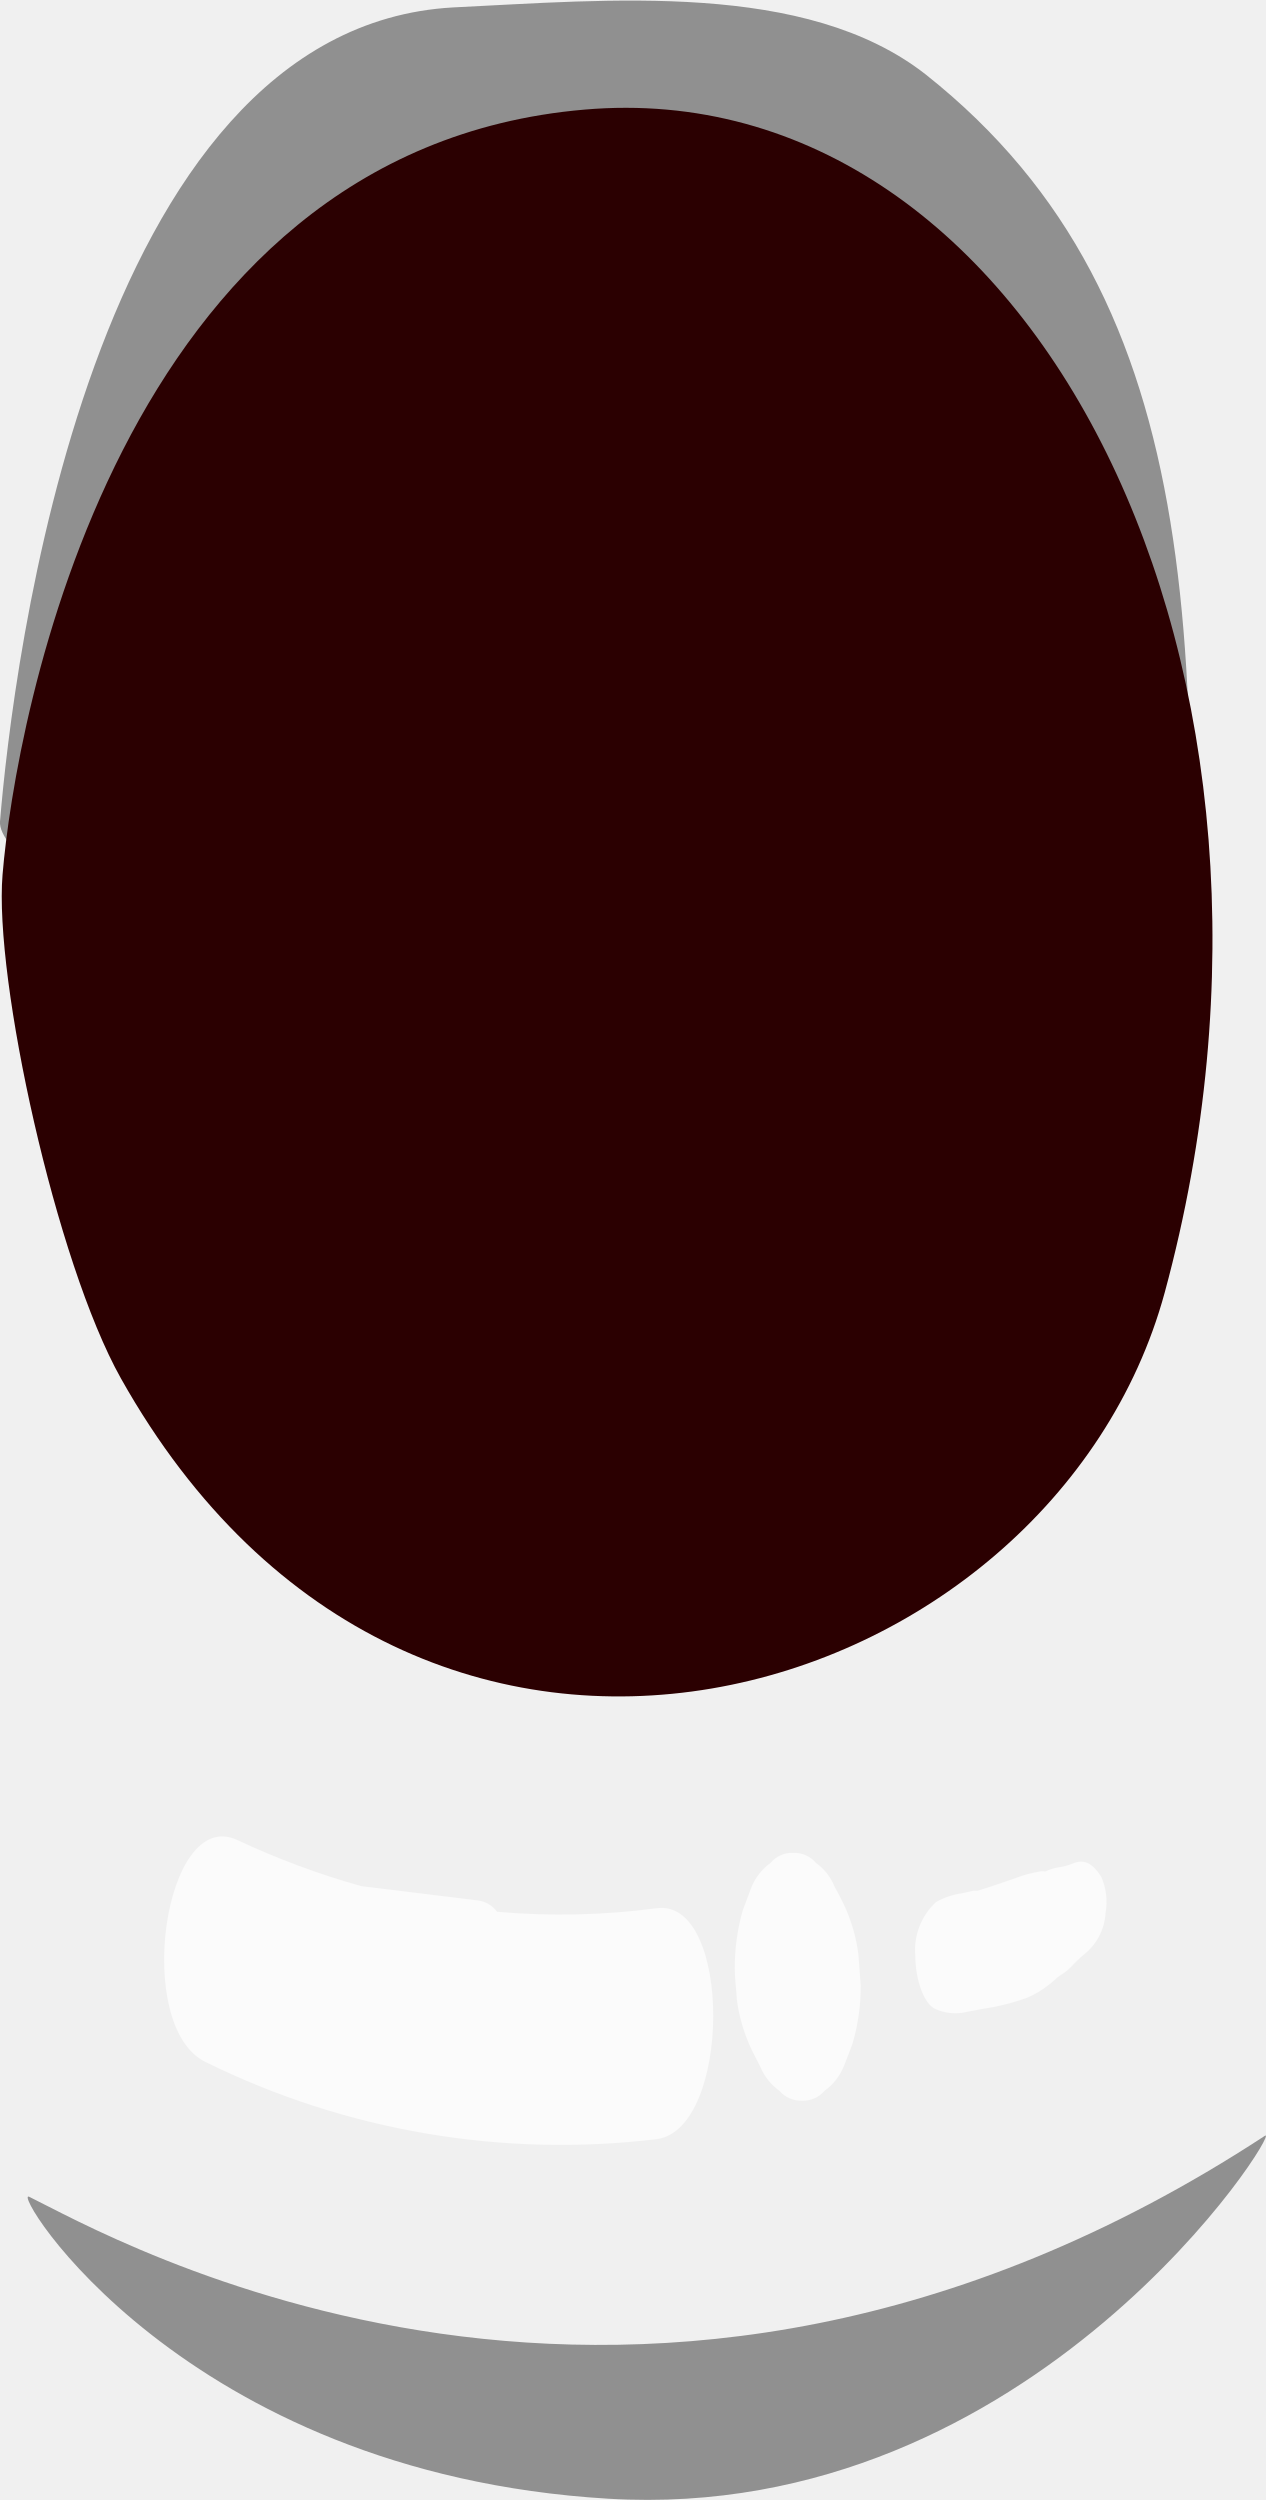
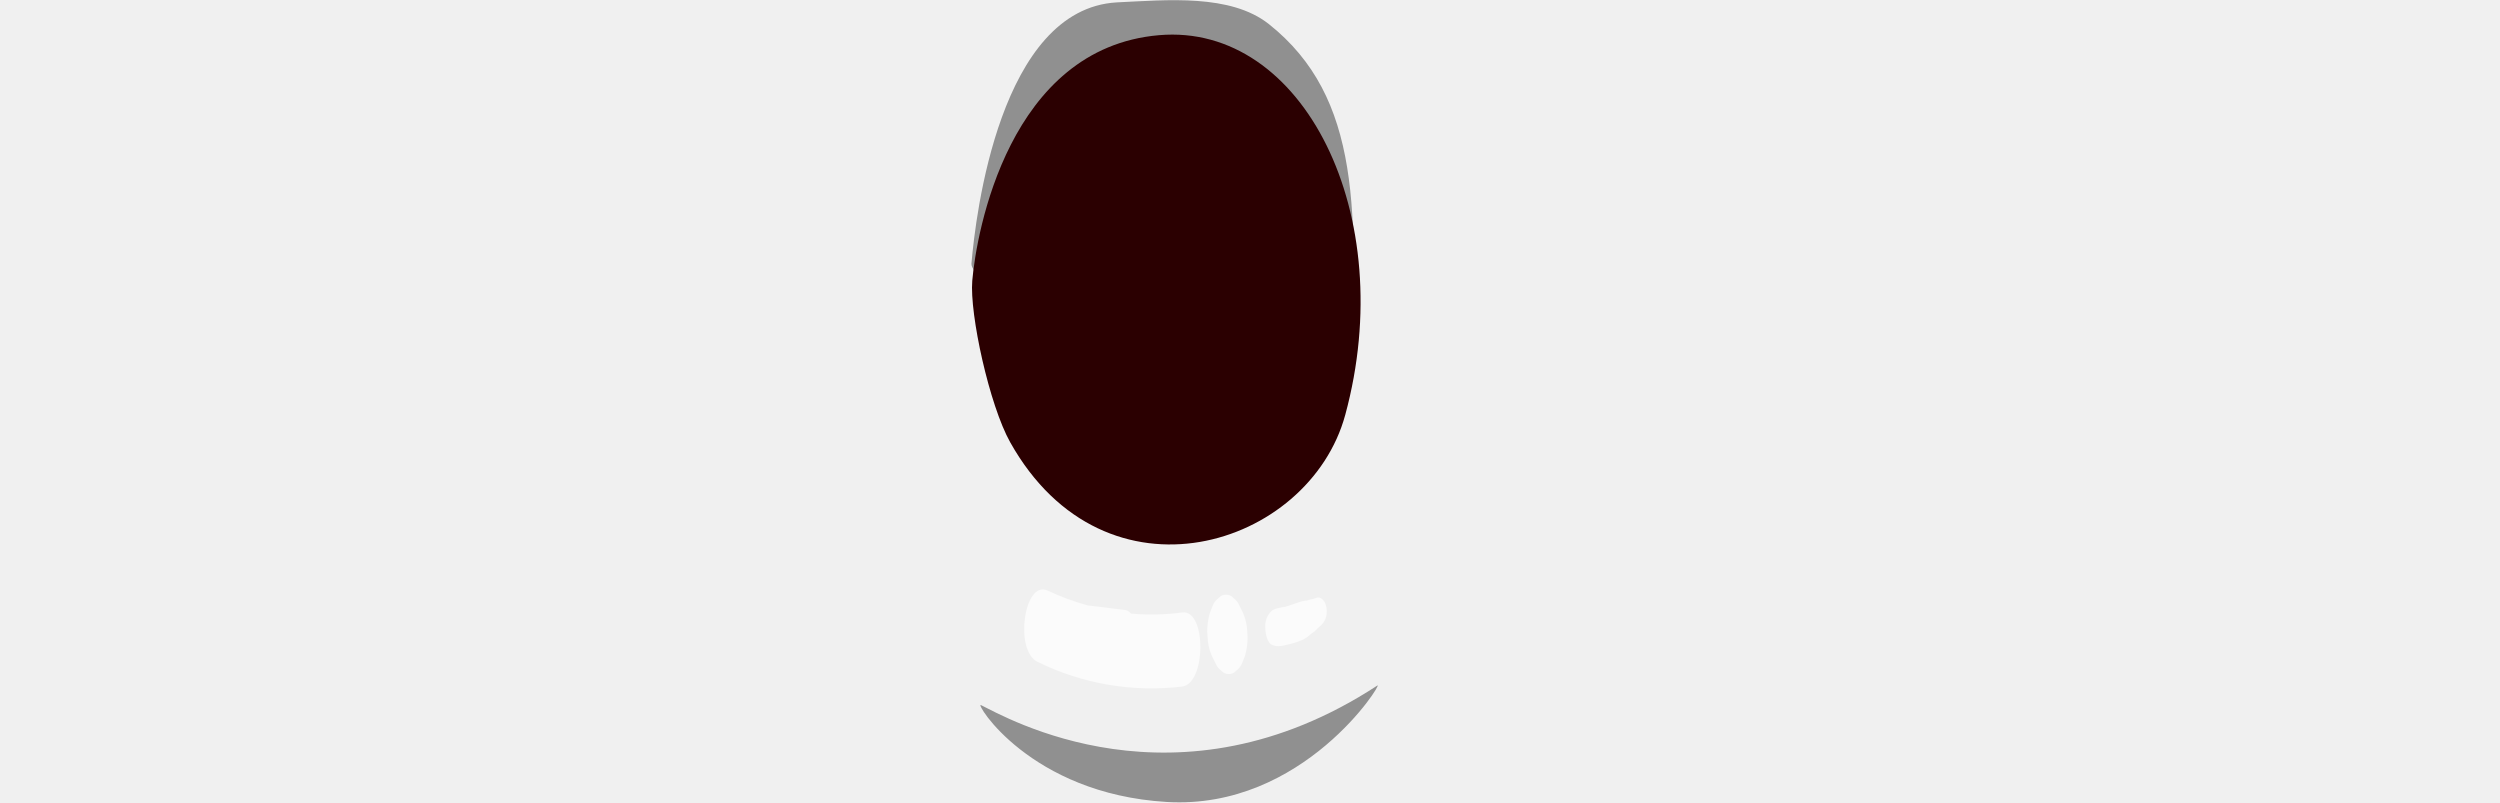
- <svg xmlns="http://www.w3.org/2000/svg" viewBox="0 0 49.43 97.62">
+ <svg xmlns="http://www.w3.org/2000/svg" viewBox="0 0 304.16 97.62">
  <defs>
    <style>
      .cls-1 {
        fill-opacity: 0.4;
      }

      .cls-2 {
        fill: #2b0001;
      }

      .cls-3 {
        opacity: 0.4;
      }

      .cls-4 {
        fill: #fff;
        opacity: 0.7;
      }
+ 
+       .cls-5 {
+         fill: none;
+       }
    </style>
  </defs>
  <g id="Layer_2" data-name="Layer 2">
    <g id="Layer_2-2" data-name="Layer 2">
      <g id="WO-o">
-         <path class="cls-1" d="M46,46.91c1.06-21.07,1.42-35.06-9.85-44C31.47-.76,23.75,0,17.69.29,3.47,1.09.49,26.16,0,32.08-.34,36.15,45.36,59.89,46,46.91Z" />
-         <path class="cls-2" d="M45.48,50.47c6.6-24.31-5.11-47.71-22.66-46.19C4.55,5.85.59,28.23.1,34.15c-.34,4.07,2.08,15.14,4.62,19.67C16.28,74.43,41.08,66.63,45.48,50.47Z" />
+         <path class="cls-1" d="M164.2,46.91c1.06-21.07,1.42-35.06-9.85-44C149.67-.76,142,0,135.88.29c-14.21.8-17.19,25.87-17.69,31.79C117.86,36.15,163.55,59.89,164.2,46.91Z" />
+         <path class="cls-2" d="M163.67,50.47c6.6-24.31-5.11-47.71-22.66-46.19-18.27,1.57-22.22,24-22.72,29.87-.34,4.07,2.08,15.14,4.62,19.67C134.48,74.43,159.28,66.63,163.67,50.47Z" />
        <g>
-           <path class="cls-3" d="M49.39,83.4c-24.45,16-45.32,3.8-48.25,2.38C.37,85.4,7.07,96.57,23.75,97.57S50.15,82.9,49.39,83.4Z" />
-           <path class="cls-4" d="M25.65,74.51a28.36,28.36,0,0,1-6.24.14,1.11,1.11,0,0,0-.73-.44l-4.57-.56a31.27,31.27,0,0,1-4.84-1.8c-2.87-1.35-4.1,7.33-1.22,8.68a31.36,31.36,0,0,0,17.6,3C28.57,83.13,28.6,74.13,25.65,74.51Z" />
-           <path class="cls-4" d="M33.52,76.32a6.49,6.49,0,0,0-.59-2c-.11-.22-.22-.44-.34-.65a2.11,2.11,0,0,0-.73-.93,1.1,1.1,0,0,0-.89-.39,1.08,1.08,0,0,0-.88.39,2.19,2.19,0,0,0-.74.93L29,74.6a8.25,8.25,0,0,0-.31,2.27c0,.4.06.8.08,1.19a6.47,6.47,0,0,0,.59,2l.33.65a2.19,2.19,0,0,0,.74.93,1.13,1.13,0,0,0,.89.39,1.11,1.11,0,0,0,.88-.39,2.19,2.19,0,0,0,.74-.93c.12-.3.24-.6.35-.91a7.88,7.88,0,0,0,.32-2.27Z" />
-           <path class="cls-4" d="M43,73.28c-.33-.52-.66-.69-1.07-.53a2.39,2.39,0,0,1-.62.17,1.82,1.82,0,0,0-.5.16l0,0a.42.42,0,0,0-.22,0,4.5,4.5,0,0,0-.92.25c-.5.17-1,.35-1.5.5l-.07,0H38l-.45.1a2.82,2.82,0,0,0-1,.34,2.55,2.55,0,0,0-.81,2.1c0,.9.33,1.91.81,2.09a1.93,1.93,0,0,0,1,.14l.79-.15A9.06,9.06,0,0,0,40.13,78a3.59,3.59,0,0,0,.75-.44,3.92,3.92,0,0,0,.33-.27l.06-.06c.14-.11.28-.18.42-.3s.45-.47.65-.62a2.22,2.22,0,0,0,.83-1.61A2.43,2.43,0,0,0,43,73.28Z" />
+           <path class="cls-3" d="M167.58,83.4c-24.45,16-45.32,3.8-48.24,2.38-.77-.38,5.92,10.79,22.6,11.79S168.34,82.9,167.58,83.4Z" />
+           <path class="cls-4" d="M143.84,74.51a28.35,28.35,0,0,1-6.24.14,1.11,1.11,0,0,0-.73-.44l-4.57-.56a31.27,31.27,0,0,1-4.84-1.8c-2.87-1.35-4.09,7.33-1.22,8.68a31.37,31.37,0,0,0,17.6,3C146.77,83.13,146.79,74.13,143.84,74.51Z" />
+           <path class="cls-4" d="M151.71,76.32a6.49,6.49,0,0,0-.59-2l-.33-.65a2.19,2.19,0,0,0-.74-.93,1.08,1.08,0,0,0-.88-.39,1.1,1.1,0,0,0-.89.39,2.11,2.11,0,0,0-.73.93l-.36.91a8.24,8.24,0,0,0-.32,2.27l.09,1.19a6,6,0,0,0,.59,2l.33.65a2.11,2.11,0,0,0,.73.93,1.13,1.13,0,0,0,.89.39,1.11,1.11,0,0,0,.88-.39,2.12,2.12,0,0,0,.74-.93l.36-.91a8.25,8.25,0,0,0,.31-2.27Z" />
+           <path class="cls-4" d="M161.18,73.28c-.33-.52-.67-.69-1.08-.53a2.39,2.39,0,0,1-.62.17,1.94,1.94,0,0,0-.5.16l0,0a.38.38,0,0,0-.21,0,4.42,4.42,0,0,0-.93.25c-.5.17-1,.35-1.5.5l-.07,0h-.06l-.45.1a2.7,2.7,0,0,0-1,.34,2.52,2.52,0,0,0-.82,2.1c0,.9.33,1.91.82,2.09a1.88,1.88,0,0,0,1,.14c.27,0,.53-.09.79-.15a8.86,8.86,0,0,0,1.82-.56,3.59,3.59,0,0,0,.75-.44,3.92,3.92,0,0,0,.33-.27l.06-.06c.14-.11.29-.18.43-.3s.44-.47.65-.62a2.21,2.21,0,0,0,.82-1.61A2.43,2.43,0,0,0,161.18,73.28Z" />
        </g>
+         <rect class="cls-5" width="304.16" height="97.62" />
      </g>
    </g>
  </g>
</svg>
